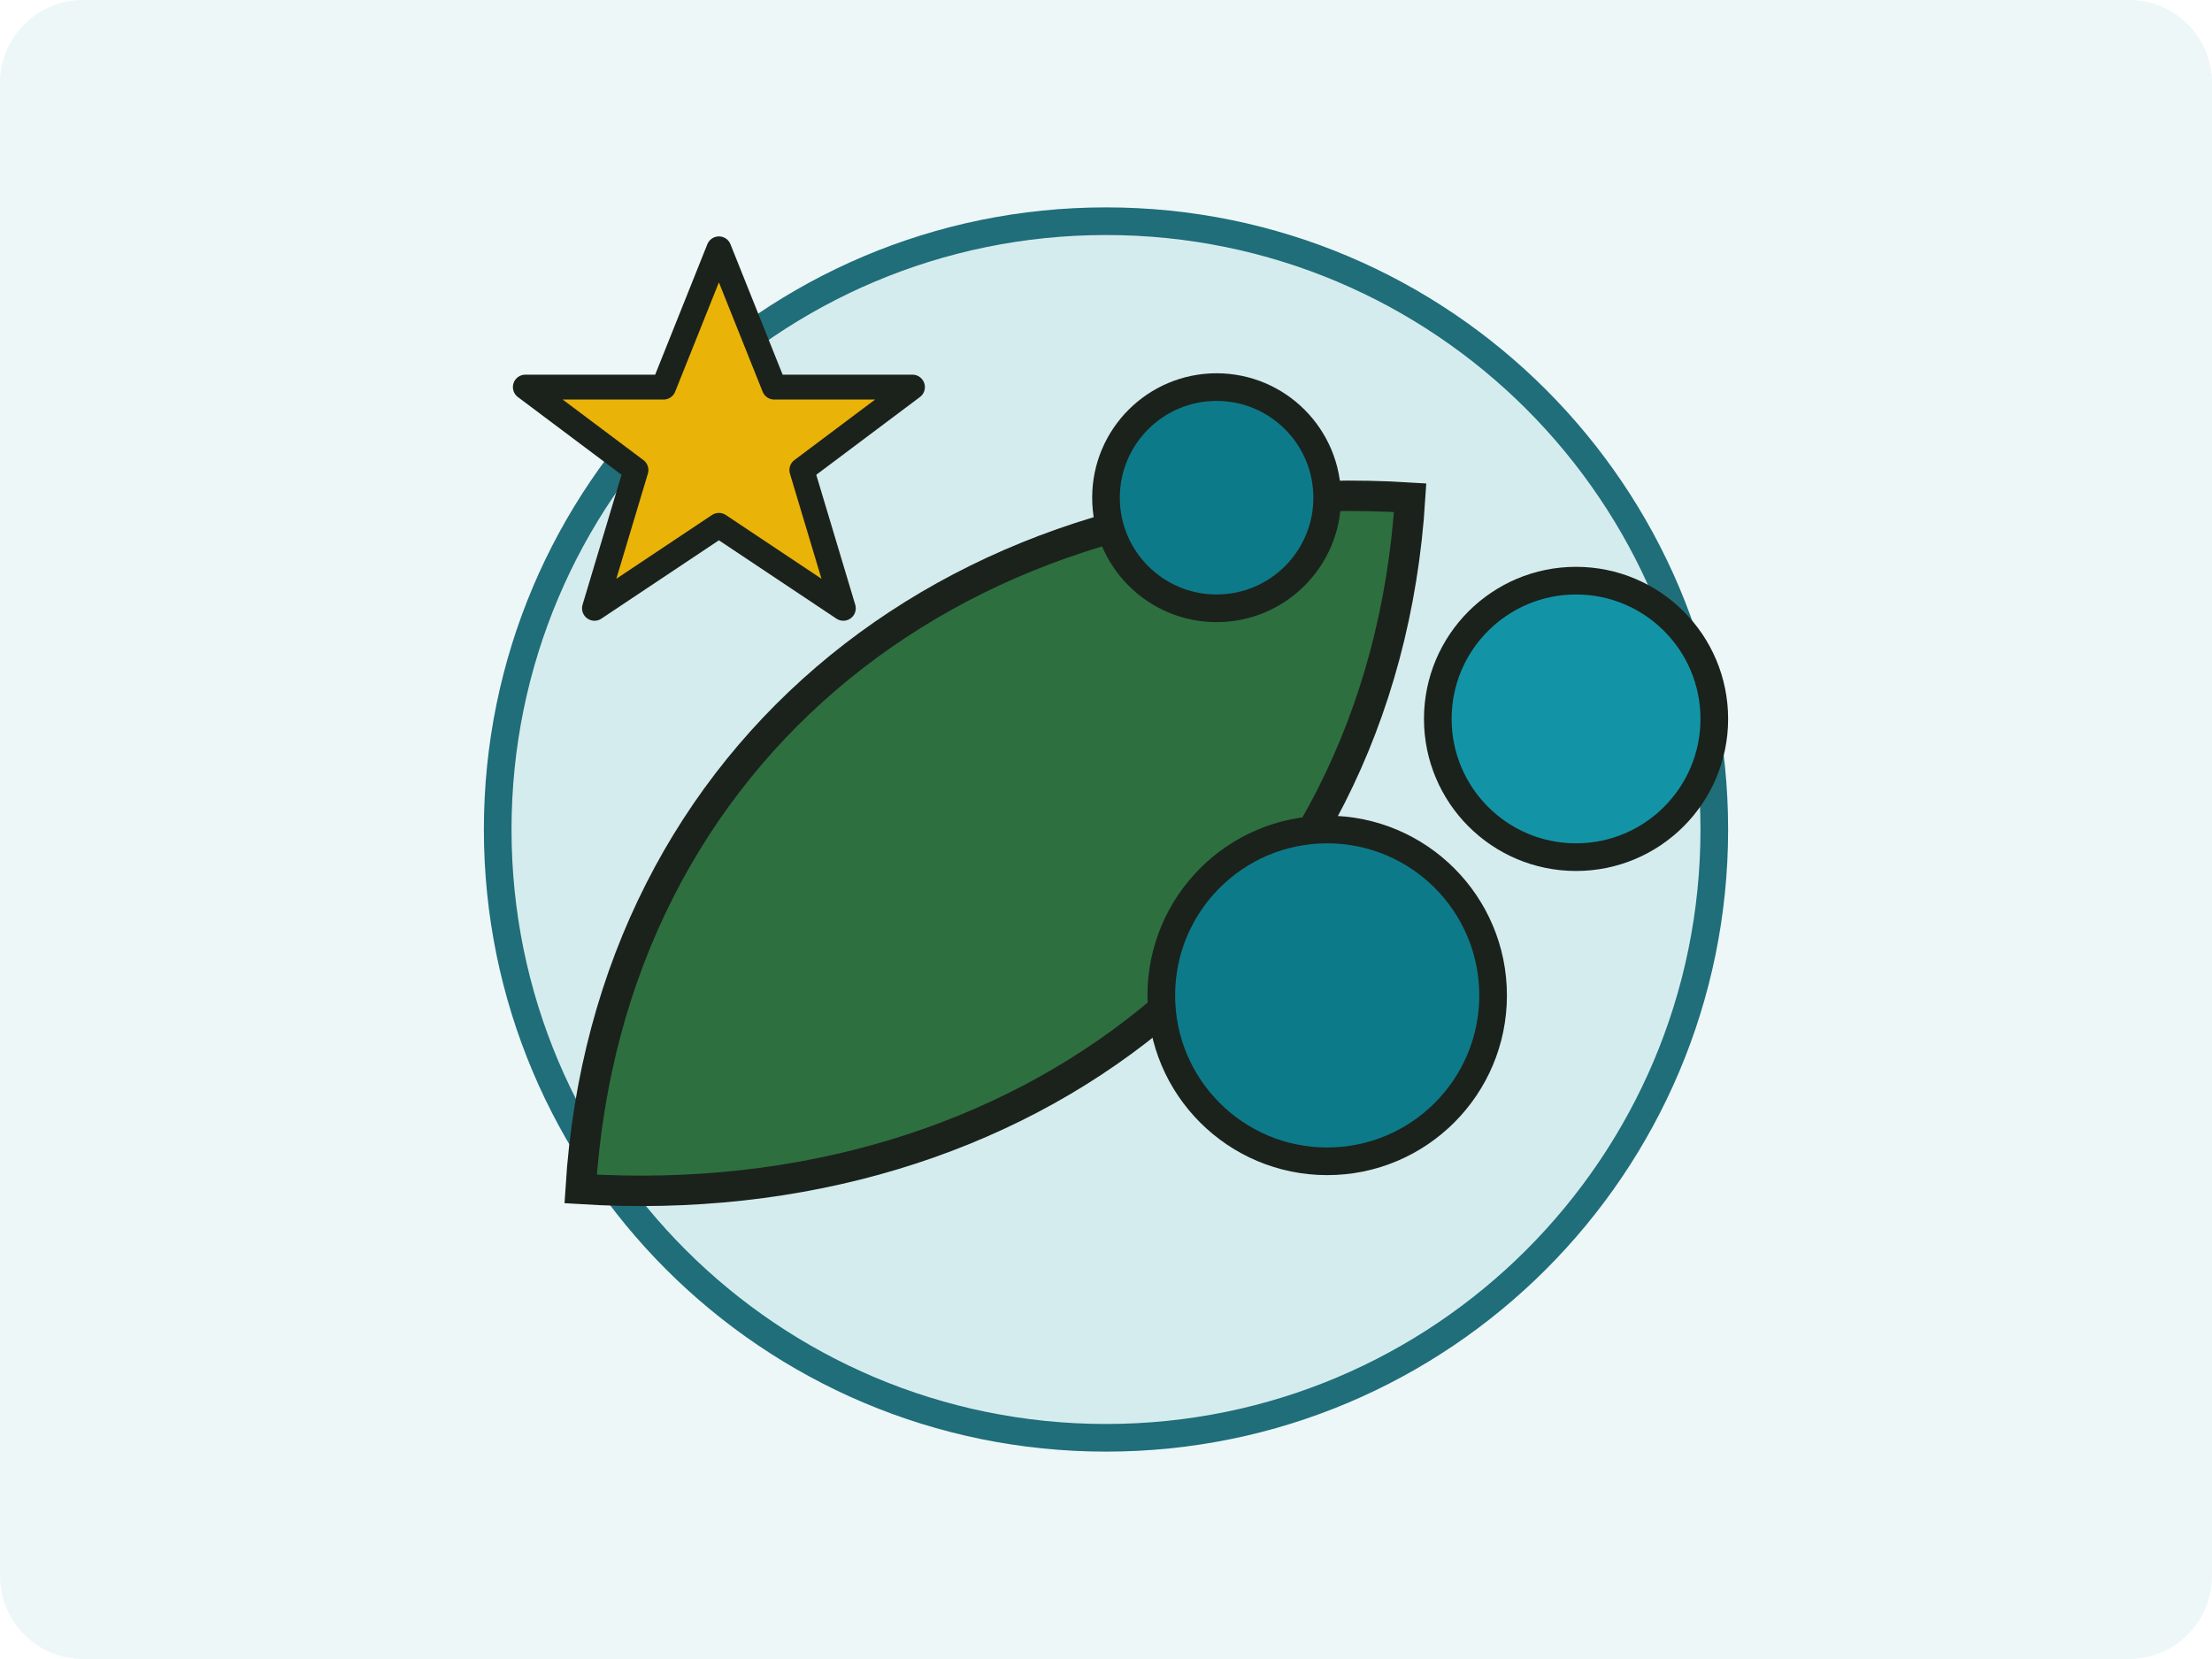
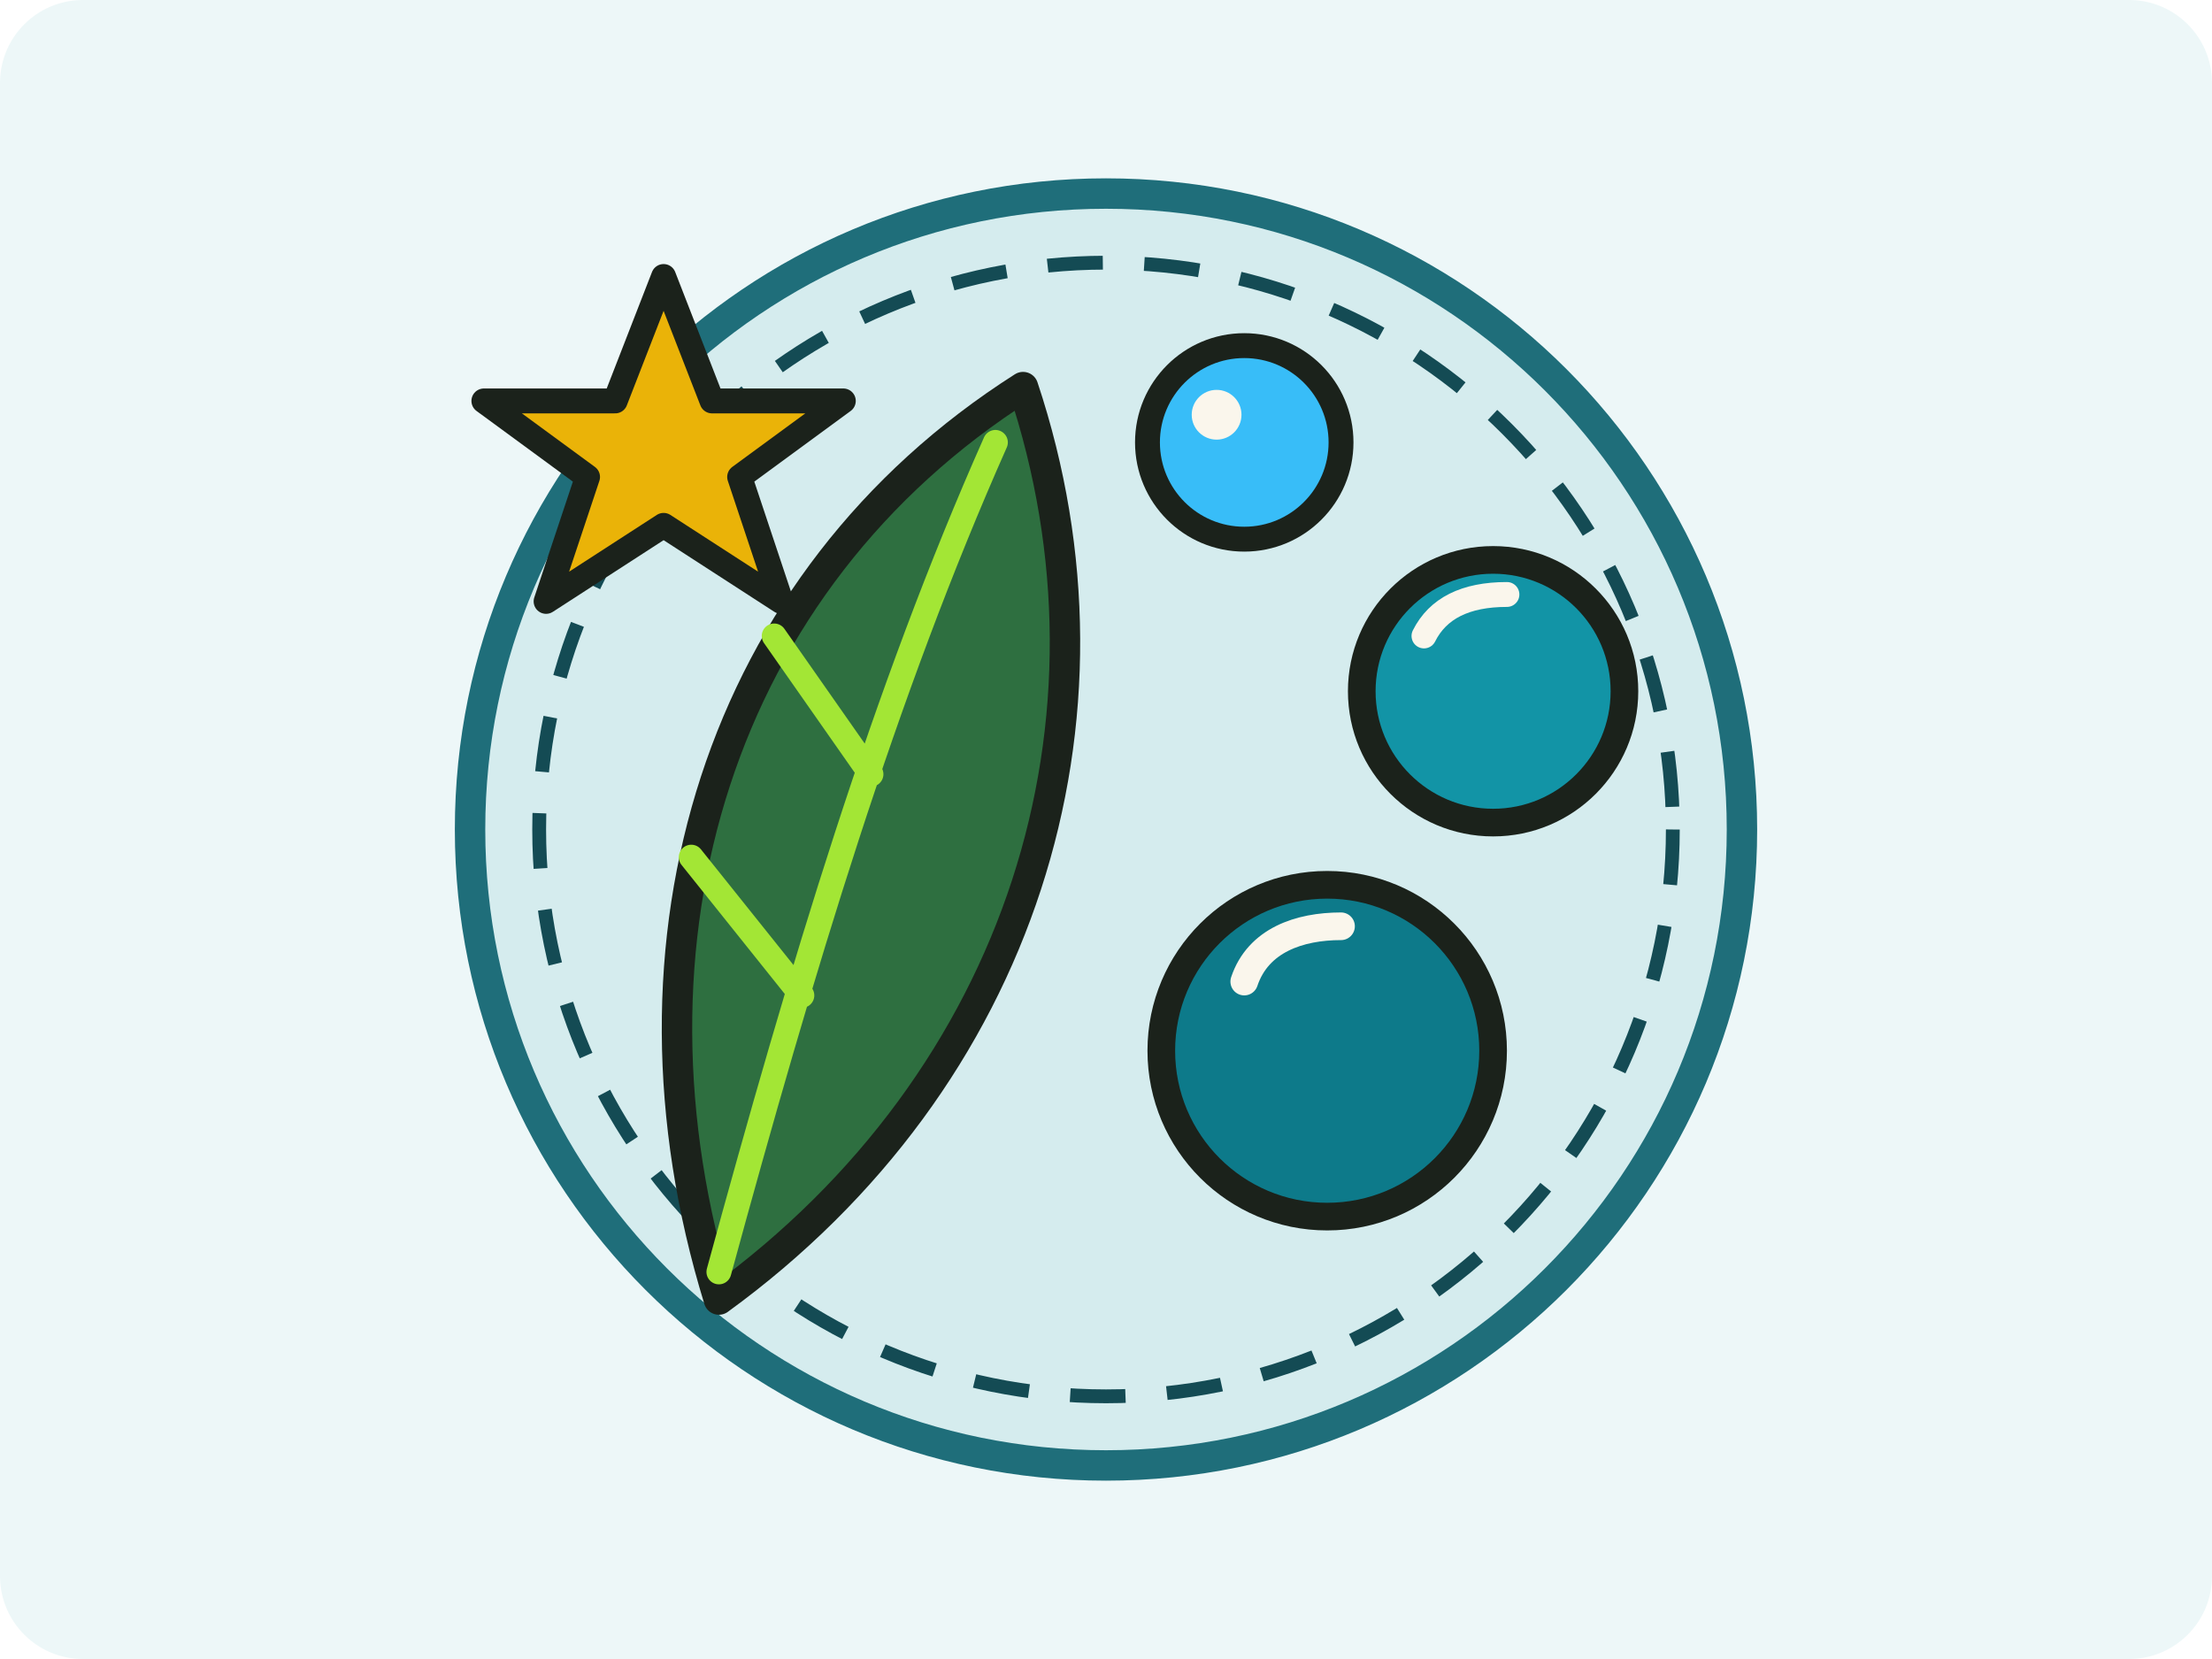
<svg xmlns="http://www.w3.org/2000/svg" viewBox="0 0 160 120" fill="none">
  <rect width="160" height="120" rx="6" fill="#EDF7F8" />
-   <circle cx="80" cy="60" r="44" fill="#D5ECEE" stroke="#1F6E7A" stroke-width="2" />
-   <path d="M42 86C44 54 70 34 102 36C100 68 74 88 42 86Z" fill="#2E6F40" stroke="#1B221B" stroke-width="2.2" />
-   <circle cx="96" cy="72" r="12" fill="#0D7A8A" stroke="#1B221B" stroke-width="2" />
-   <circle cx="114" cy="52" r="10" fill="#1294A6" stroke="#1B221B" stroke-width="2" />
-   <circle cx="88" cy="36" r="8" fill="#0D7A8A" stroke="#1B221B" stroke-width="2" />
-   <polygon points="52,18 56,28 66,28 58,34 61,44 52,38 43,44 46,34 38,28 48,28" fill="#EAB308" stroke="#1B221B" stroke-width="1.8" stroke-linejoin="round" />
+   <circle cx="80" cy="60" r="46" fill="#D5ECEE" stroke="#1F6E7A" stroke-width="2.2" />
+   <circle cx="80" cy="60" r="41" stroke="#144B54" stroke-width="1" stroke-dasharray="4 3" />
+   <path d="M52 94C44 68 52 42 74 28C82 52 74 78 52 94Z" fill="#2E6F40" stroke="#1B221B" stroke-width="2.2" stroke-linejoin="round" />
+   <path d="M52 92C58 70 64 50 72 32M58 72L50 62M63 56L56 46" stroke="#A3E635" stroke-width="1.8" stroke-linecap="round" />
+   <circle cx="96" cy="76" r="12" fill="#0D7A8A" stroke="#1B221B" stroke-width="2" />
+   <path d="M90 71C91 68 94 67 97 67" stroke="#FAF6EC" stroke-width="2" stroke-linecap="round" />
+   <circle cx="108" cy="50" r="9.5" fill="#1294A6" stroke="#1B221B" stroke-width="2" />
+   <path d="M103 46C104 44 106 43 109 43" stroke="#FAF6EC" stroke-width="1.8" stroke-linecap="round" />
+   <circle cx="90" cy="32" r="7" fill="#38BDF8" stroke="#1B221B" stroke-width="1.8" />
+   <circle cx="88" cy="30" r="1.8" fill="#FAF6EC" />
+   <polygon points="48,20 51.5,29 61,29 53.5,34.5 56.5,43.5 48,38 39.5,43.5 42.5,34.5 35,29 44.5,29" fill="#EAB308" stroke="#1B221B" stroke-width="1.8" stroke-linejoin="round" />
</svg>
